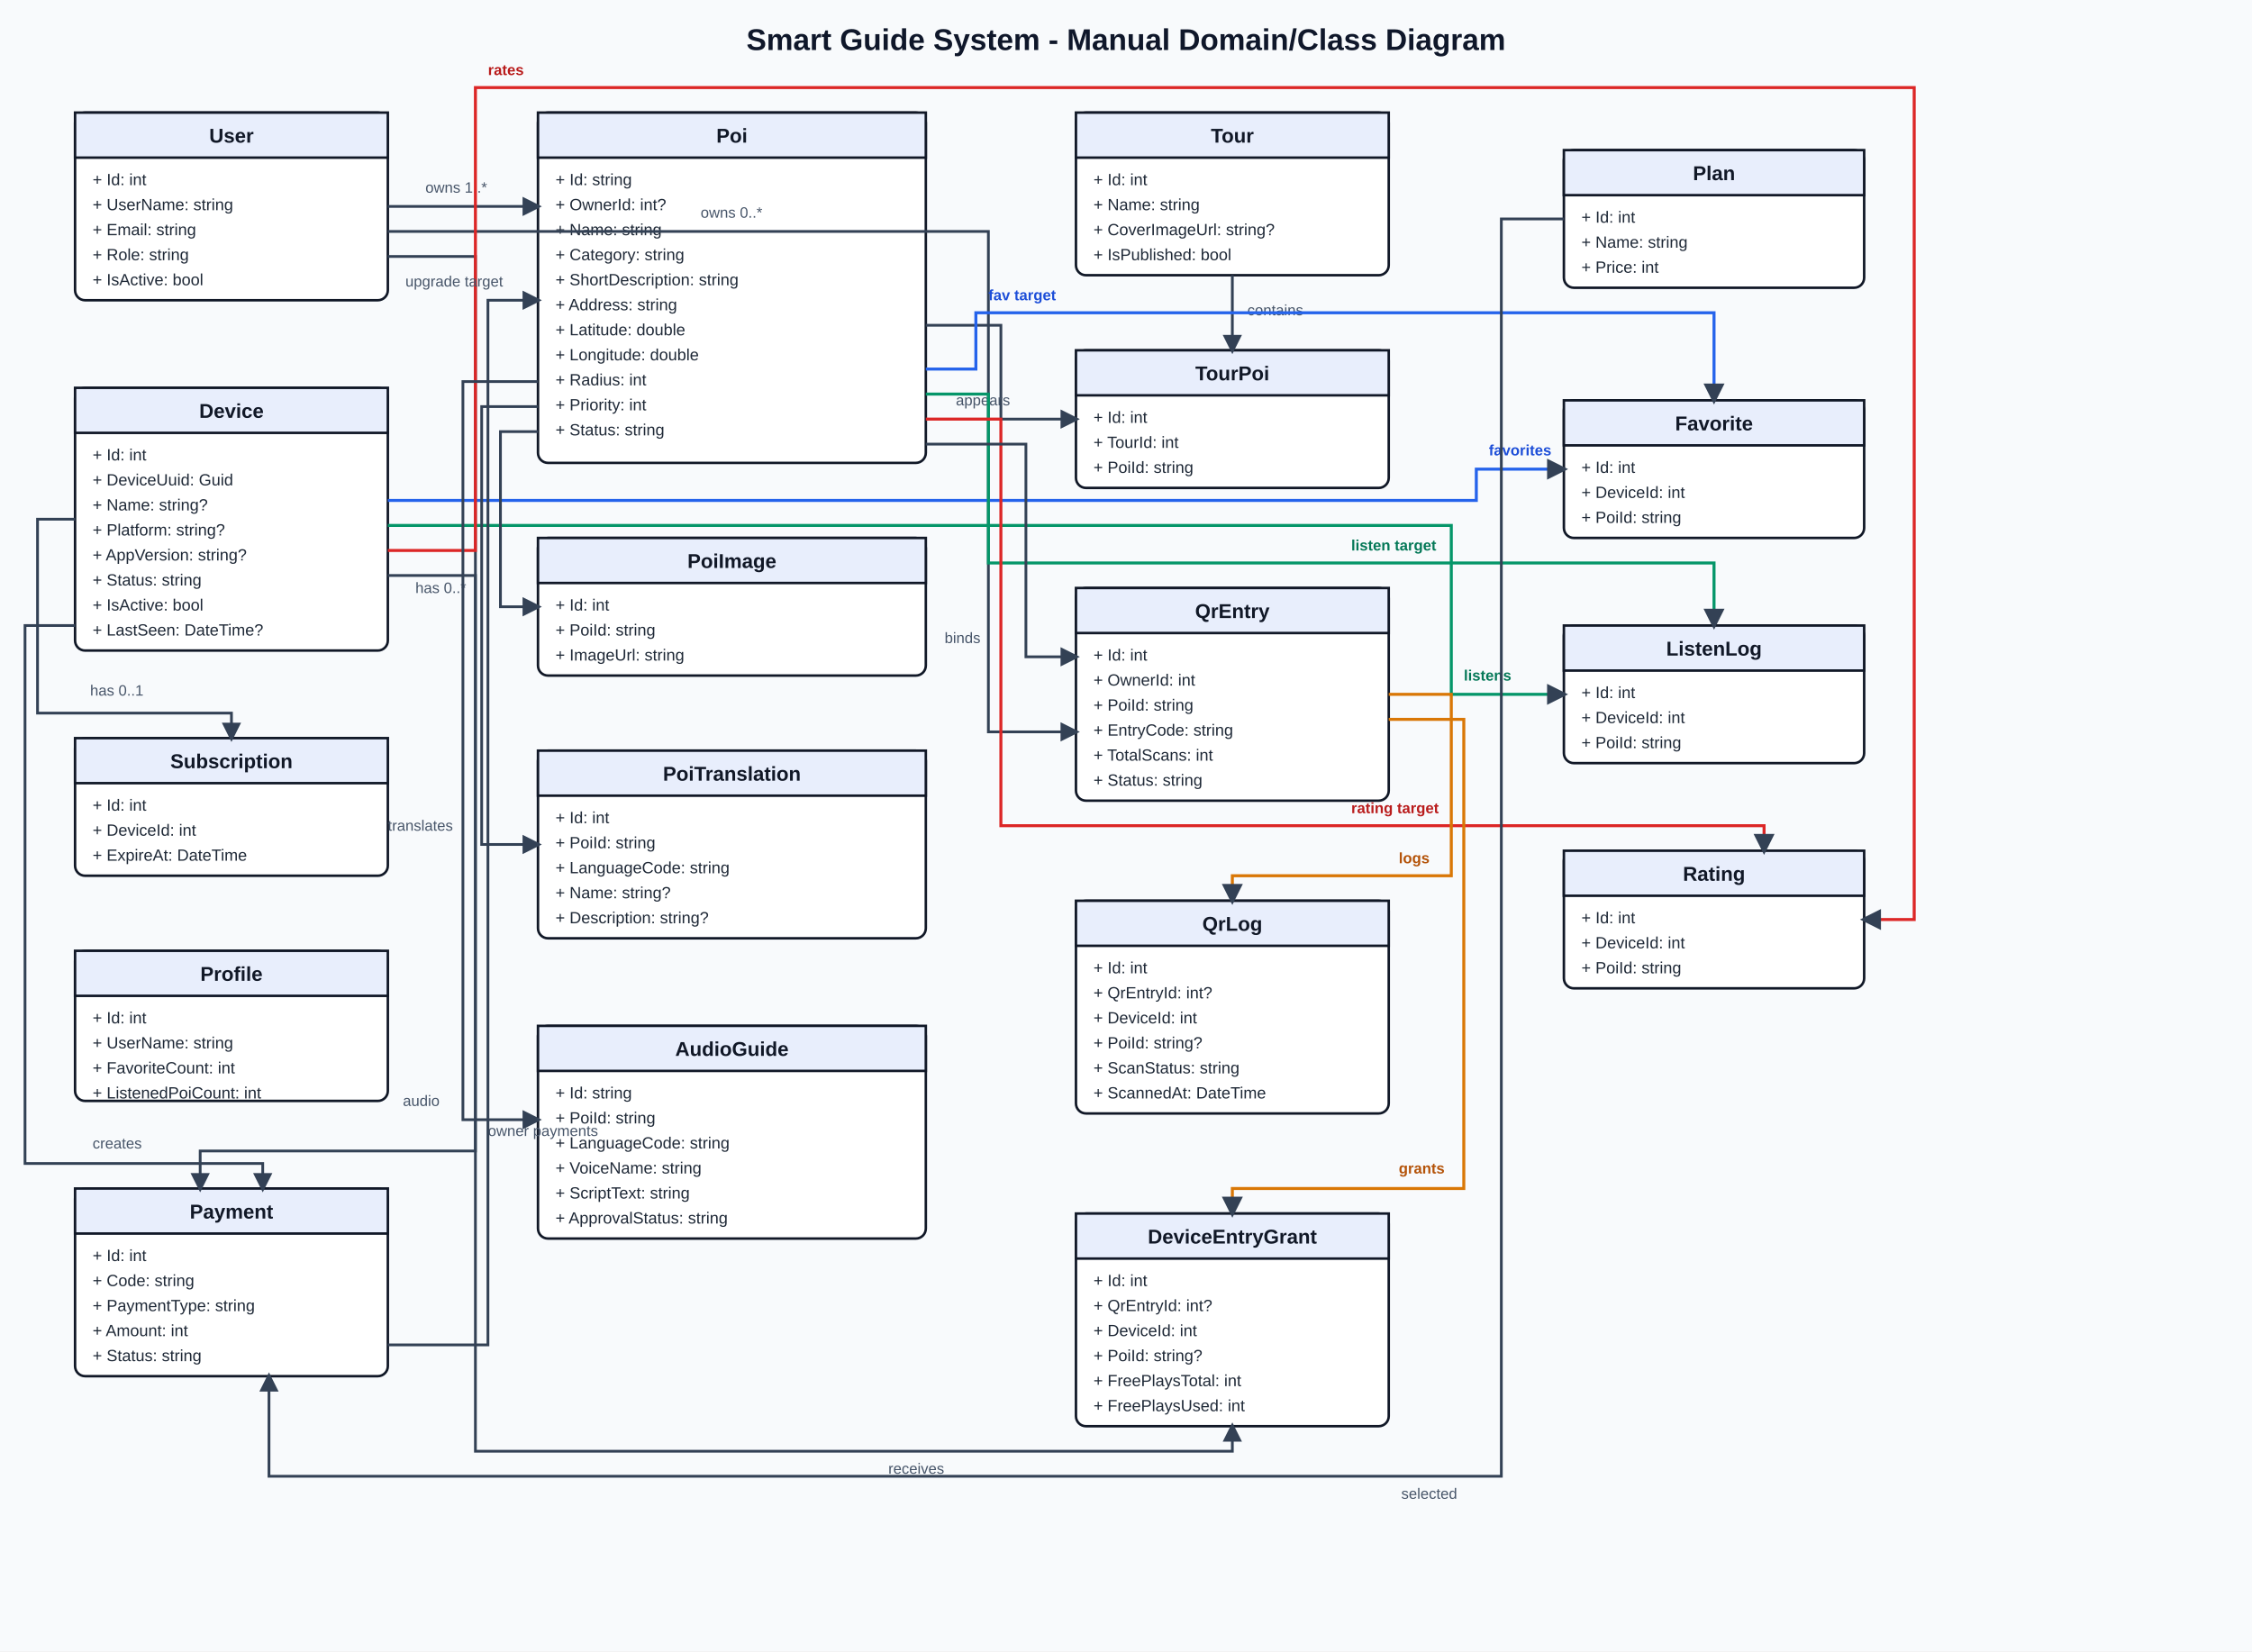
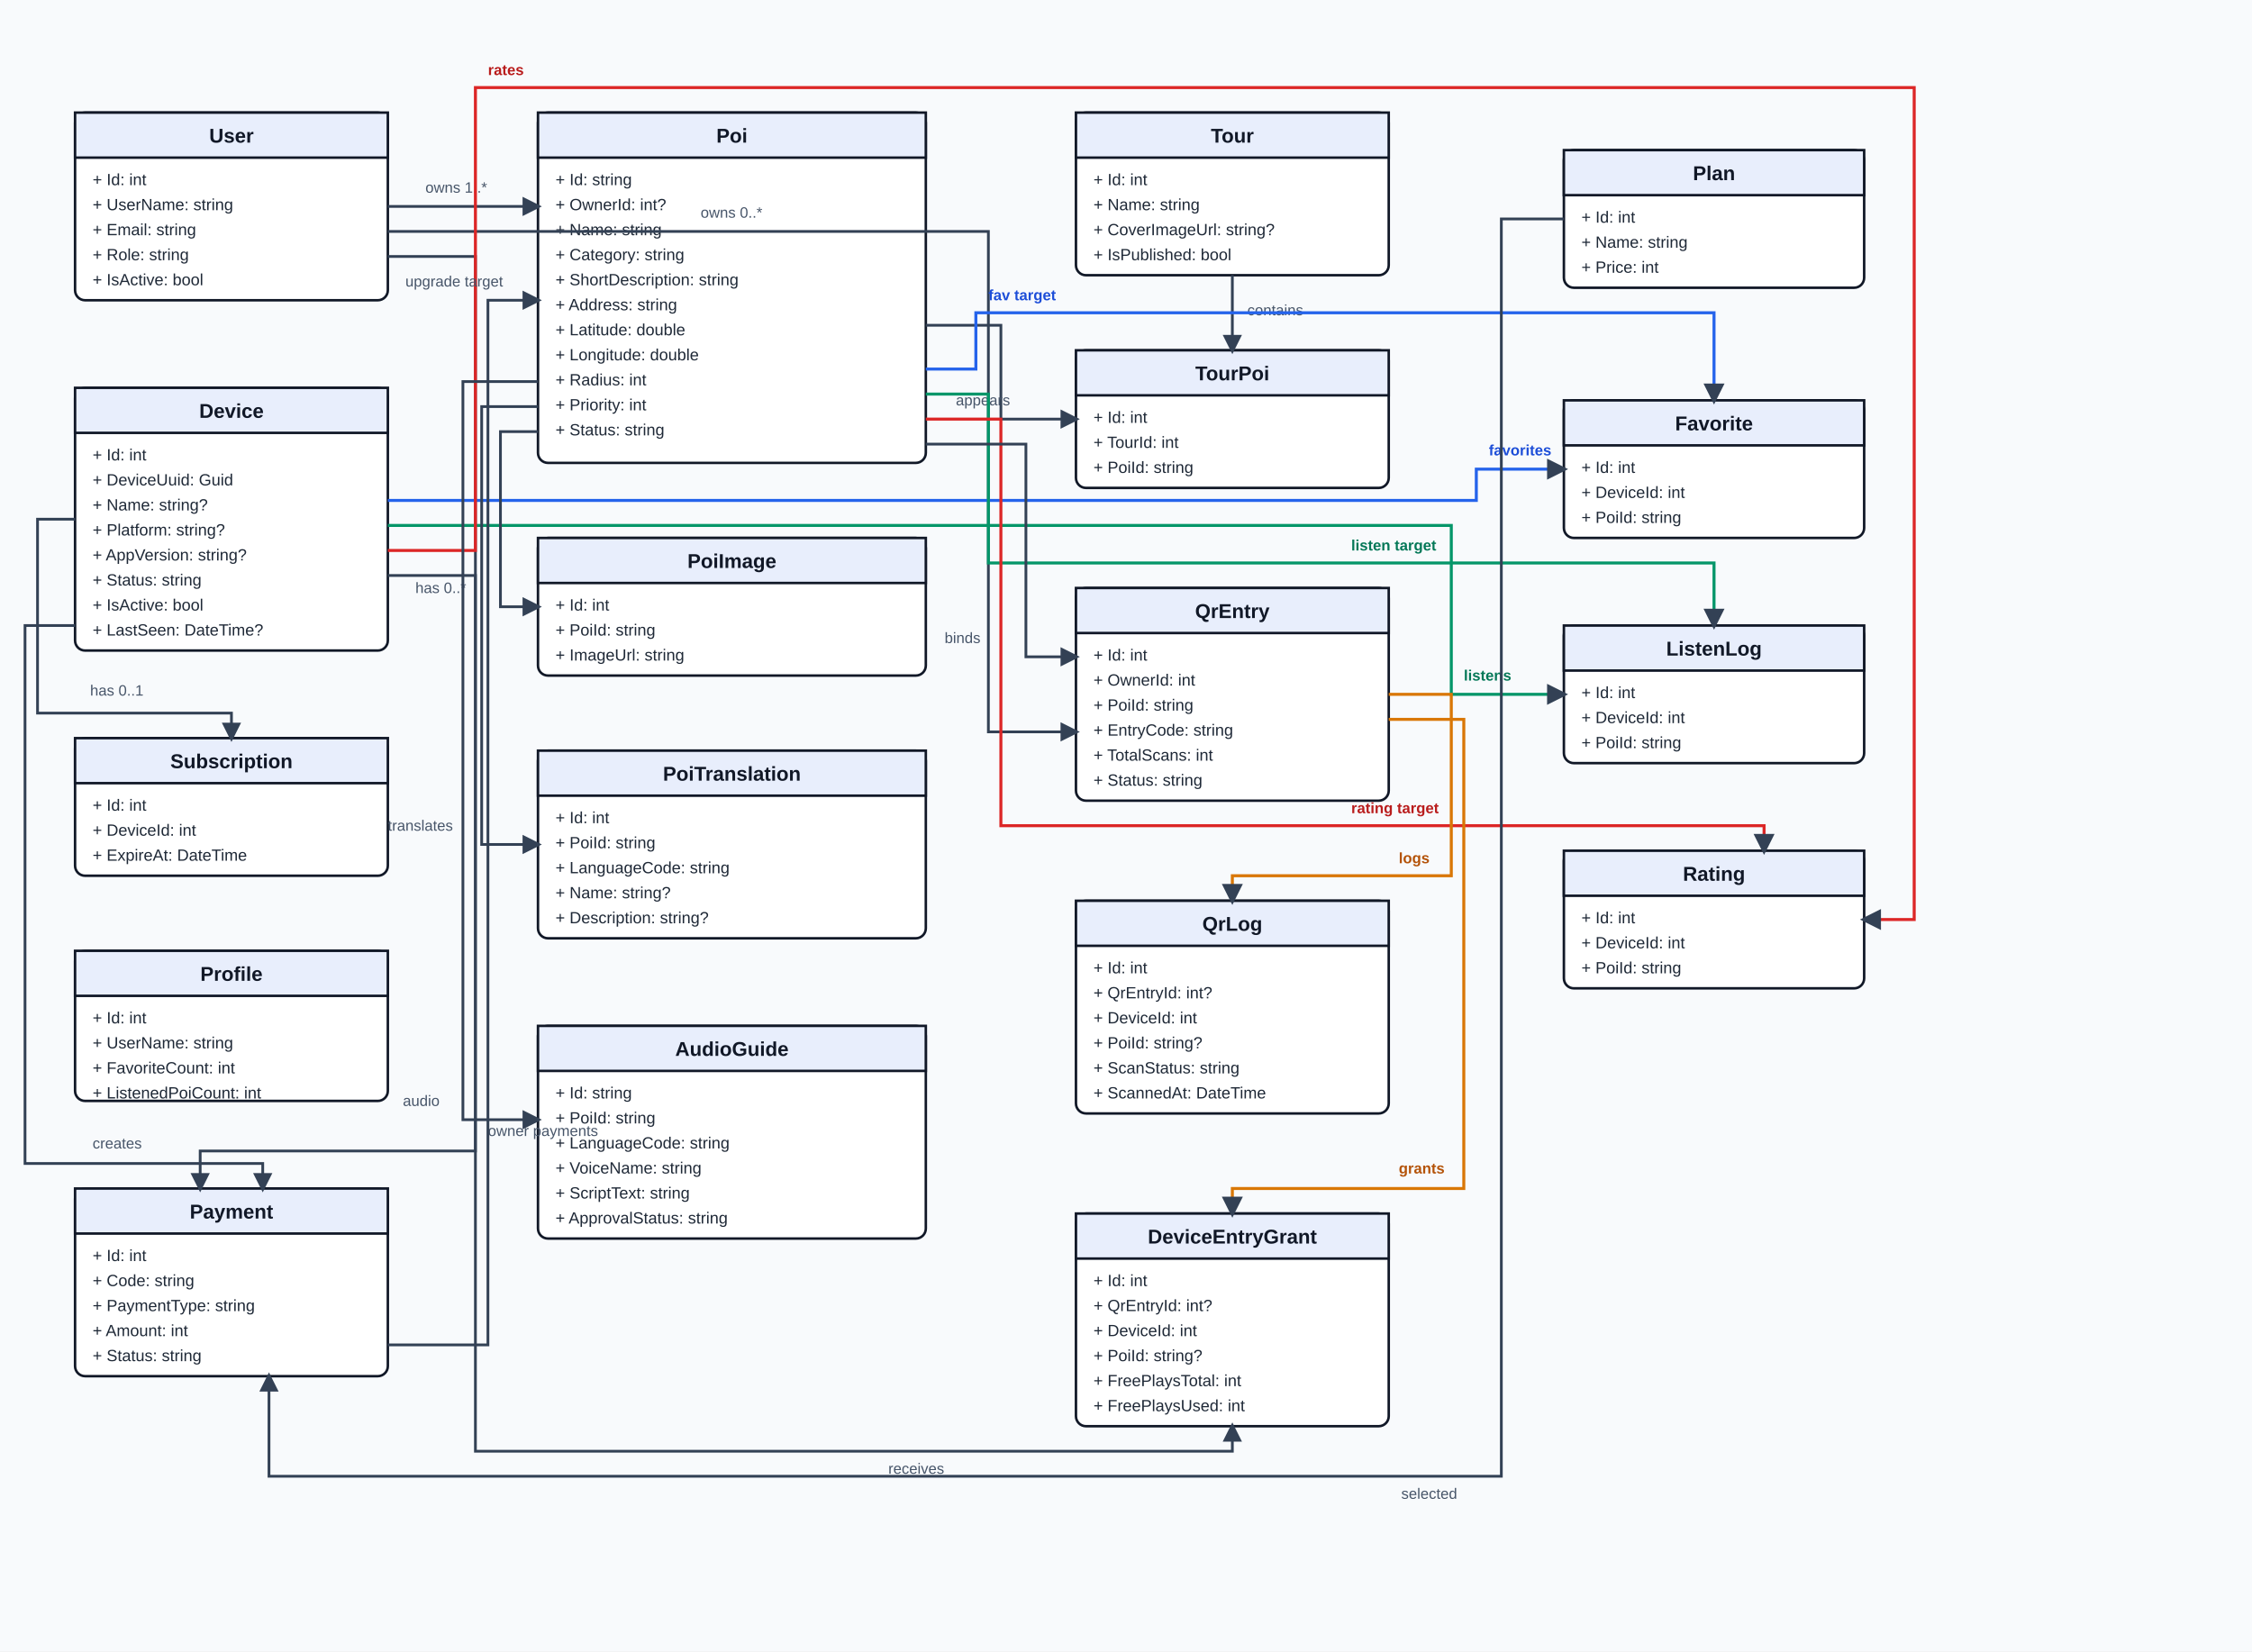
<svg xmlns="http://www.w3.org/2000/svg" width="1800" height="1320" viewBox="0 0 1800 1320">
  <defs>
    <style>
      .title { font: 700 16px Arial, sans-serif; fill: #111827; }
      .text { font: 13px Arial, sans-serif; fill: #1f2937; }
      .small { font: 12px Arial, sans-serif; fill: #374151; }
      .box { fill: #ffffff; stroke: #111827; stroke-width: 2; rx: 8; }
      .header { fill: #e8eefc; stroke: #111827; stroke-width: 2; }
      .line { fill: none; stroke: #334155; stroke-width: 2.2; }
      .label { font: 12px Arial, sans-serif; fill: #475569; }
      .line-blue { fill: none; stroke: #2563eb; stroke-width: 2.4; }
      .line-green { fill: none; stroke: #059669; stroke-width: 2.4; }
      .line-red { fill: none; stroke: #dc2626; stroke-width: 2.4; }
      .line-amber { fill: none; stroke: #d97706; stroke-width: 2.4; }
      .label-blue { font: 12px Arial, sans-serif; fill: #1d4ed8; font-weight: 700; }
      .label-green { font: 12px Arial, sans-serif; fill: #047857; font-weight: 700; }
      .label-red { font: 12px Arial, sans-serif; fill: #b91c1c; font-weight: 700; }
      .label-amber { font: 12px Arial, sans-serif; fill: #b45309; font-weight: 700; }
    </style>
    <marker id="arrow" viewBox="0 0 10 10" refX="8" refY="5" markerWidth="7" markerHeight="7" orient="auto-start-reverse">
      <path d="M 0 0 L 10 5 L 0 10 z" fill="#334155" />
    </marker>
  </defs>
  <rect x="0" y="0" width="1800" height="1320" fill="#f8fafc" />
-   <text x="900" y="40" text-anchor="middle" style="font: 700 24px Arial, sans-serif; fill: #0f172a;">Smart Guide System - Manual Domain/Class Diagram</text>
  <g transform="translate(60,90)">
    <rect class="box" width="250" height="150" />
    <rect class="header" width="250" height="36" />
    <text class="title" x="125" y="24" text-anchor="middle">User</text>
    <text class="text" x="14" y="58">+ Id: int</text>
    <text class="text" x="14" y="78">+ UserName: string</text>
    <text class="text" x="14" y="98">+ Email: string</text>
    <text class="text" x="14" y="118">+ Role: string</text>
    <text class="text" x="14" y="138">+ IsActive: bool</text>
  </g>
  <g transform="translate(60,310)">
    <rect class="box" width="250" height="210" />
    <rect class="header" width="250" height="36" />
    <text class="title" x="125" y="24" text-anchor="middle">Device</text>
    <text class="text" x="14" y="58">+ Id: int</text>
    <text class="text" x="14" y="78">+ DeviceUuid: Guid</text>
    <text class="text" x="14" y="98">+ Name: string?</text>
    <text class="text" x="14" y="118">+ Platform: string?</text>
    <text class="text" x="14" y="138">+ AppVersion: string?</text>
    <text class="text" x="14" y="158">+ Status: string</text>
    <text class="text" x="14" y="178">+ IsActive: bool</text>
    <text class="text" x="14" y="198">+ LastSeen: DateTime?</text>
  </g>
  <g transform="translate(60,590)">
    <rect class="box" width="250" height="110" />
    <rect class="header" width="250" height="36" />
    <text class="title" x="125" y="24" text-anchor="middle">Subscription</text>
    <text class="text" x="14" y="58">+ Id: int</text>
    <text class="text" x="14" y="78">+ DeviceId: int</text>
    <text class="text" x="14" y="98">+ ExpireAt: DateTime</text>
  </g>
  <g transform="translate(60,760)">
    <rect class="box" width="250" height="120" />
    <rect class="header" width="250" height="36" />
    <text class="title" x="125" y="24" text-anchor="middle">Profile</text>
    <text class="text" x="14" y="58">+ Id: int</text>
    <text class="text" x="14" y="78">+ UserName: string</text>
    <text class="text" x="14" y="98">+ FavoriteCount: int</text>
    <text class="text" x="14" y="118">+ ListenedPoiCount: int</text>
  </g>
  <g transform="translate(60,950)">
    <rect class="box" width="250" height="150" />
    <rect class="header" width="250" height="36" />
    <text class="title" x="125" y="24" text-anchor="middle">Payment</text>
    <text class="text" x="14" y="58">+ Id: int</text>
    <text class="text" x="14" y="78">+ Code: string</text>
    <text class="text" x="14" y="98">+ PaymentType: string</text>
    <text class="text" x="14" y="118">+ Amount: int</text>
    <text class="text" x="14" y="138">+ Status: string</text>
  </g>
  <g transform="translate(430,90)">
    <rect class="box" width="310" height="280" />
    <rect class="header" width="310" height="36" />
    <text class="title" x="155" y="24" text-anchor="middle">Poi</text>
    <text class="text" x="14" y="58">+ Id: string</text>
    <text class="text" x="14" y="78">+ OwnerId: int?</text>
    <text class="text" x="14" y="98">+ Name: string</text>
    <text class="text" x="14" y="118">+ Category: string</text>
    <text class="text" x="14" y="138">+ ShortDescription: string</text>
    <text class="text" x="14" y="158">+ Address: string</text>
    <text class="text" x="14" y="178">+ Latitude: double</text>
    <text class="text" x="14" y="198">+ Longitude: double</text>
    <text class="text" x="14" y="218">+ Radius: int</text>
    <text class="text" x="14" y="238">+ Priority: int</text>
    <text class="text" x="14" y="258">+ Status: string</text>
  </g>
  <g transform="translate(430,430)">
    <rect class="box" width="310" height="110" />
    <rect class="header" width="310" height="36" />
    <text class="title" x="155" y="24" text-anchor="middle">PoiImage</text>
    <text class="text" x="14" y="58">+ Id: int</text>
    <text class="text" x="14" y="78">+ PoiId: string</text>
    <text class="text" x="14" y="98">+ ImageUrl: string</text>
  </g>
  <g transform="translate(430,600)">
    <rect class="box" width="310" height="150" />
    <rect class="header" width="310" height="36" />
    <text class="title" x="155" y="24" text-anchor="middle">PoiTranslation</text>
    <text class="text" x="14" y="58">+ Id: int</text>
    <text class="text" x="14" y="78">+ PoiId: string</text>
    <text class="text" x="14" y="98">+ LanguageCode: string</text>
    <text class="text" x="14" y="118">+ Name: string?</text>
    <text class="text" x="14" y="138">+ Description: string?</text>
  </g>
  <g transform="translate(430,820)">
    <rect class="box" width="310" height="170" />
    <rect class="header" width="310" height="36" />
    <text class="title" x="155" y="24" text-anchor="middle">AudioGuide</text>
    <text class="text" x="14" y="58">+ Id: string</text>
    <text class="text" x="14" y="78">+ PoiId: string</text>
    <text class="text" x="14" y="98">+ LanguageCode: string</text>
    <text class="text" x="14" y="118">+ VoiceName: string</text>
    <text class="text" x="14" y="138">+ ScriptText: string</text>
    <text class="text" x="14" y="158">+ ApprovalStatus: string</text>
  </g>
  <g transform="translate(860,90)">
    <rect class="box" width="250" height="130" />
    <rect class="header" width="250" height="36" />
    <text class="title" x="125" y="24" text-anchor="middle">Tour</text>
    <text class="text" x="14" y="58">+ Id: int</text>
    <text class="text" x="14" y="78">+ Name: string</text>
    <text class="text" x="14" y="98">+ CoverImageUrl: string?</text>
    <text class="text" x="14" y="118">+ IsPublished: bool</text>
  </g>
  <g transform="translate(860,280)">
    <rect class="box" width="250" height="110" />
    <rect class="header" width="250" height="36" />
    <text class="title" x="125" y="24" text-anchor="middle">TourPoi</text>
    <text class="text" x="14" y="58">+ Id: int</text>
    <text class="text" x="14" y="78">+ TourId: int</text>
    <text class="text" x="14" y="98">+ PoiId: string</text>
  </g>
  <g transform="translate(860,470)">
    <rect class="box" width="250" height="170" />
    <rect class="header" width="250" height="36" />
    <text class="title" x="125" y="24" text-anchor="middle">QrEntry</text>
    <text class="text" x="14" y="58">+ Id: int</text>
    <text class="text" x="14" y="78">+ OwnerId: int</text>
    <text class="text" x="14" y="98">+ PoiId: string</text>
    <text class="text" x="14" y="118">+ EntryCode: string</text>
    <text class="text" x="14" y="138">+ TotalScans: int</text>
    <text class="text" x="14" y="158">+ Status: string</text>
  </g>
  <g transform="translate(860,720)">
    <rect class="box" width="250" height="170" />
    <rect class="header" width="250" height="36" />
    <text class="title" x="125" y="24" text-anchor="middle">QrLog</text>
    <text class="text" x="14" y="58">+ Id: int</text>
    <text class="text" x="14" y="78">+ QrEntryId: int?</text>
    <text class="text" x="14" y="98">+ DeviceId: int</text>
    <text class="text" x="14" y="118">+ PoiId: string?</text>
    <text class="text" x="14" y="138">+ ScanStatus: string</text>
    <text class="text" x="14" y="158">+ ScannedAt: DateTime</text>
  </g>
  <g transform="translate(860,970)">
    <rect class="box" width="250" height="170" />
    <rect class="header" width="250" height="36" />
    <text class="title" x="125" y="24" text-anchor="middle">DeviceEntryGrant</text>
    <text class="text" x="14" y="58">+ Id: int</text>
    <text class="text" x="14" y="78">+ QrEntryId: int?</text>
    <text class="text" x="14" y="98">+ DeviceId: int</text>
    <text class="text" x="14" y="118">+ PoiId: string?</text>
    <text class="text" x="14" y="138">+ FreePlaysTotal: int</text>
    <text class="text" x="14" y="158">+ FreePlaysUsed: int</text>
  </g>
  <g transform="translate(1250,120)">
    <rect class="box" width="240" height="110" />
    <rect class="header" width="240" height="36" />
    <text class="title" x="120" y="24" text-anchor="middle">Plan</text>
    <text class="text" x="14" y="58">+ Id: int</text>
    <text class="text" x="14" y="78">+ Name: string</text>
    <text class="text" x="14" y="98">+ Price: int</text>
  </g>
  <g transform="translate(1250,320)">
    <rect class="box" width="240" height="110" />
    <rect class="header" width="240" height="36" />
    <text class="title" x="120" y="24" text-anchor="middle">Favorite</text>
    <text class="text" x="14" y="58">+ Id: int</text>
    <text class="text" x="14" y="78">+ DeviceId: int</text>
    <text class="text" x="14" y="98">+ PoiId: string</text>
  </g>
  <g transform="translate(1250,500)">
    <rect class="box" width="240" height="110" />
    <rect class="header" width="240" height="36" />
    <text class="title" x="120" y="24" text-anchor="middle">ListenLog</text>
    <text class="text" x="14" y="58">+ Id: int</text>
    <text class="text" x="14" y="78">+ DeviceId: int</text>
    <text class="text" x="14" y="98">+ PoiId: string</text>
  </g>
  <g transform="translate(1250,680)">
    <rect class="box" width="240" height="110" />
    <rect class="header" width="240" height="36" />
    <text class="title" x="120" y="24" text-anchor="middle">Rating</text>
    <text class="text" x="14" y="58">+ Id: int</text>
    <text class="text" x="14" y="78">+ DeviceId: int</text>
    <text class="text" x="14" y="98">+ PoiId: string</text>
  </g>
  <path class="line" marker-end="url(#arrow)" d="M310 165 H370 V165 H430" />
  <text class="label" x="340" y="154">owns 1..*</text>
  <path class="line" marker-end="url(#arrow)" d="M310 185 H790 V585 H860" />
  <text class="label" x="560" y="174">owns 0..*</text>
  <path class="line" marker-end="url(#arrow)" d="M310 205 H380 V920 H160 V950" />
  <text class="label" x="390" y="908">owner payments</text>
  <path class="line" marker-end="url(#arrow)" d="M60 415 H30 V570 H185 V590" />
  <text class="label" x="72" y="556">has 0..1</text>
  <path class="line-blue" marker-end="url(#arrow)" d="M310 400 H1180 V375 H1250" />
  <text class="label-blue" x="1190" y="364">favorites</text>
  <path class="line-green" marker-end="url(#arrow)" d="M310 420 H1160 V555 H1250" />
  <text class="label-green" x="1170" y="544">listens</text>
  <path class="line-red" marker-end="url(#arrow)" d="M310 440 H380 V70 H1530 V735 H1490" />
  <text class="label-red" x="390" y="60">rates</text>
  <path class="line" marker-end="url(#arrow)" d="M310 460 H380 V1160 H985 V1140" />
  <text class="label" x="710" y="1178">receives</text>
  <path class="line" marker-end="url(#arrow)" d="M60 500 H20 V930 H210 V950" />
  <text class="label" x="74" y="918">creates</text>
  <path class="line" marker-end="url(#arrow)" d="M430 345 H400 V485 H430" />
  <text class="label" x="332" y="474">has 0..*</text>
  <path class="line" marker-end="url(#arrow)" d="M430 325 H385 V675 H430" />
  <text class="label" x="310" y="664">translates</text>
  <path class="line" marker-end="url(#arrow)" d="M430 305 H370 V895 H430" />
  <text class="label" x="322" y="884">audio</text>
  <path class="line" marker-end="url(#arrow)" d="M740 260 H800 V335 H860" />
  <text class="label" x="764" y="324">appears</text>
  <path class="line" marker-end="url(#arrow)" d="M985 220 V250 V280" />
  <text class="label" x="997" y="252">contains</text>
  <path class="line-blue" marker-end="url(#arrow)" d="M740 295 H780 V250 H1370 V320" />
  <text class="label-blue" x="790" y="240">fav target</text>
  <path class="line-green" marker-end="url(#arrow)" d="M740 315 H790 V450 H1370 V500" />
  <text class="label-green" x="1080" y="440">listen target</text>
  <path class="line-red" marker-end="url(#arrow)" d="M740 335 H800 V660 H1200 V660 H1410 V680" />
  <text class="label-red" x="1080" y="650">rating target</text>
  <path class="line" marker-end="url(#arrow)" d="M740 355 H820 V525 H860" />
  <text class="label" x="755" y="514">binds</text>
  <path class="line-amber" marker-end="url(#arrow)" d="M1110 555 H1160 V700 H985 V720" />
  <text class="label-amber" x="1118" y="690">logs</text>
  <path class="line-amber" marker-end="url(#arrow)" d="M1110 575 H1170 V950 H985 V970" />
  <text class="label-amber" x="1118" y="938">grants</text>
  <path class="line" marker-end="url(#arrow)" d="M1250 175 H1200 V1180 H215 V1100" />
  <text class="label" x="1120" y="1198">selected</text>
  <path class="line" marker-end="url(#arrow)" d="M310 1075 H390 V240 H430" />
  <text class="label" x="324" y="229">upgrade target</text>
</svg>
